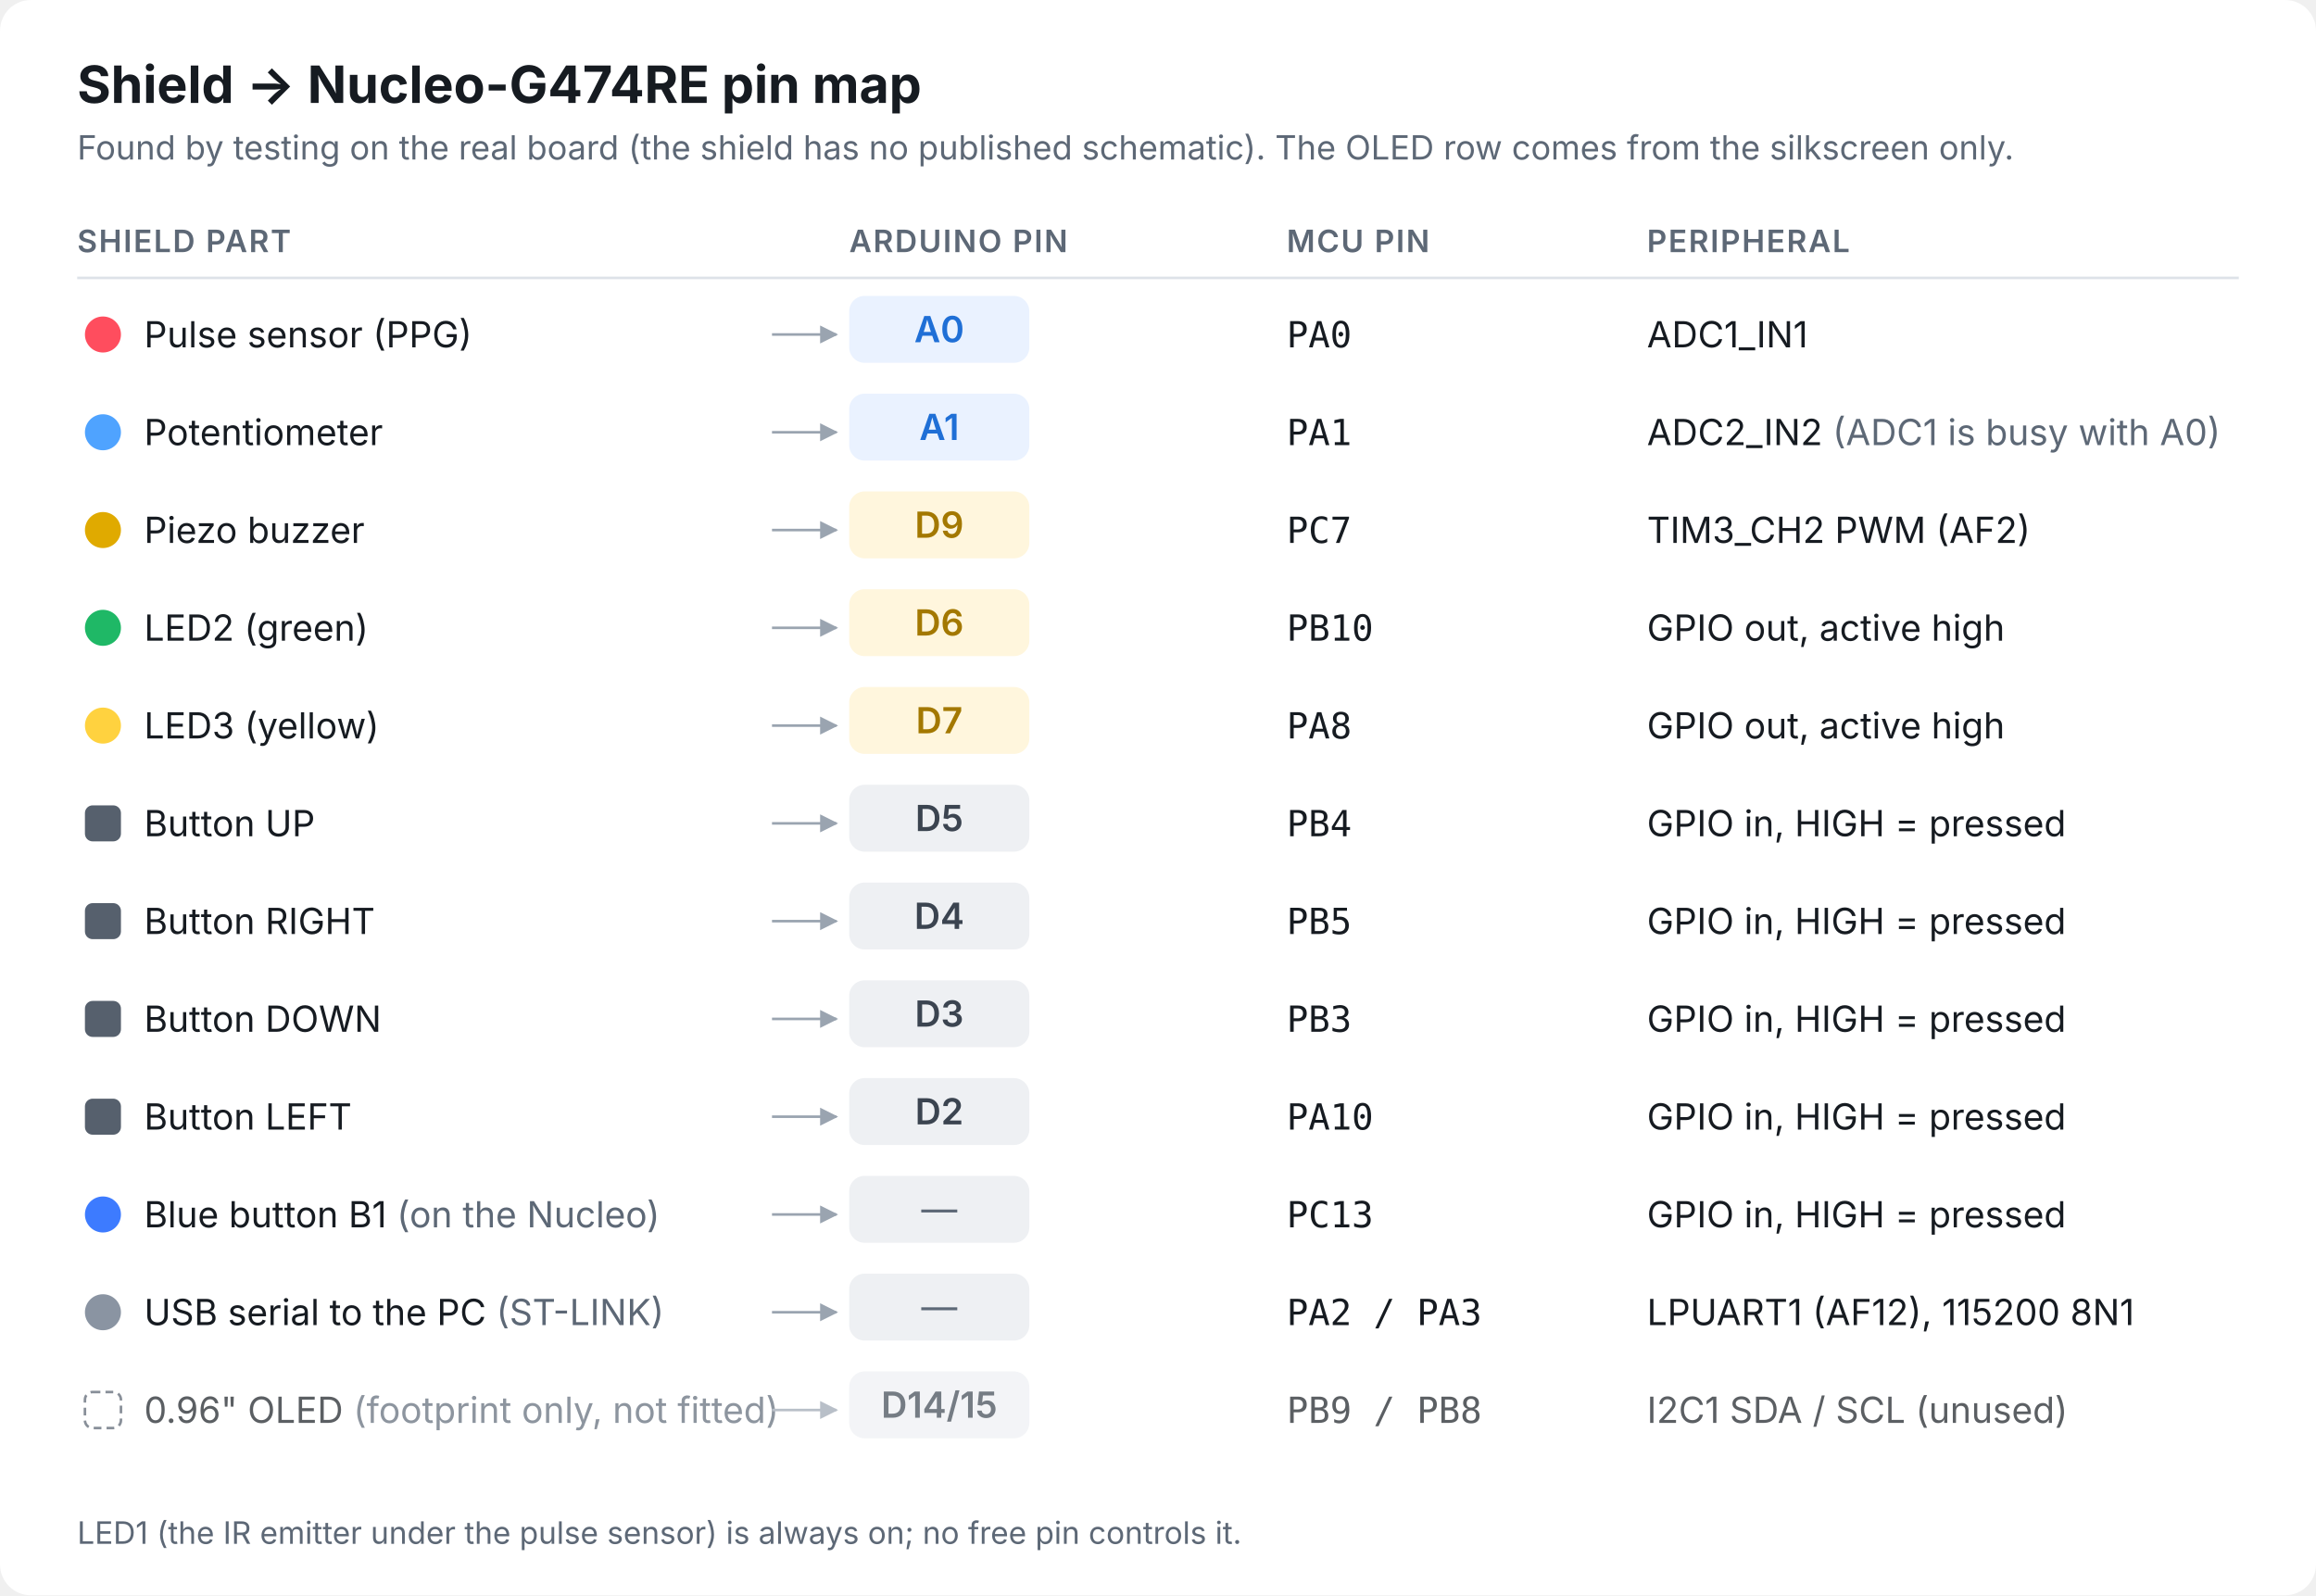
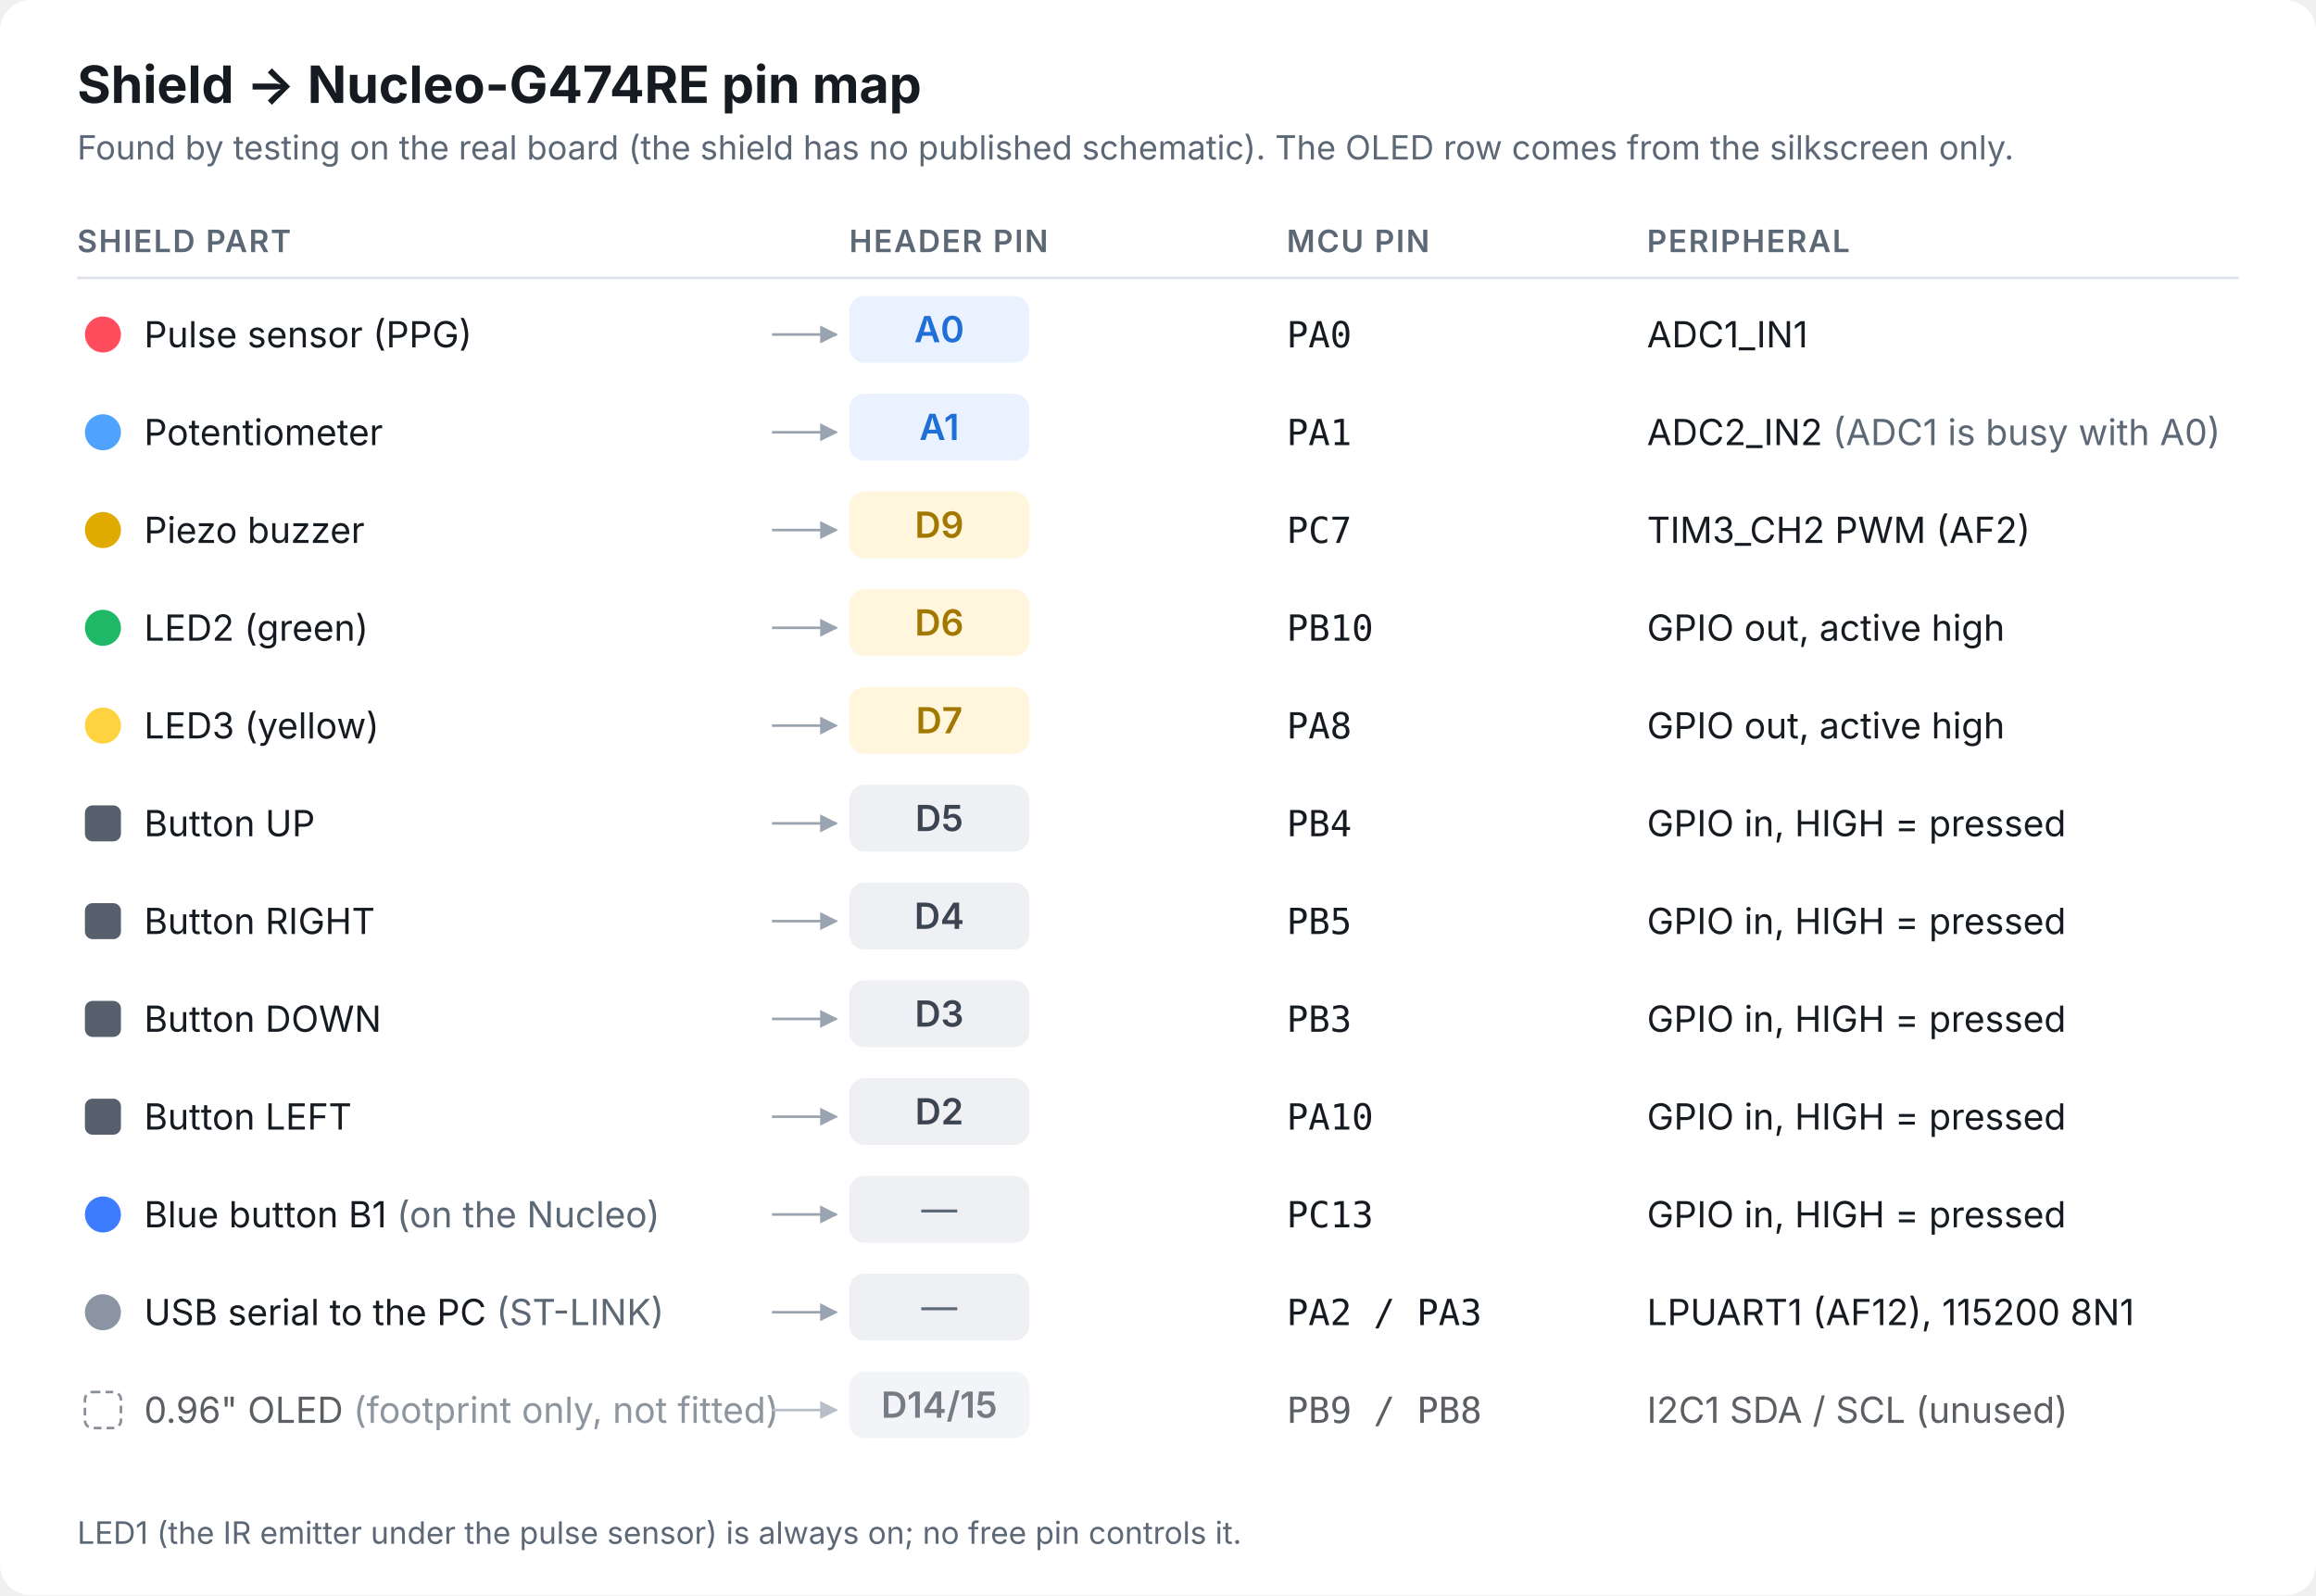
<svg xmlns="http://www.w3.org/2000/svg" viewBox="0 0 900 620" font-family="system-ui, -apple-system, Segoe UI, sans-serif" font-size="14">
  <rect width="900" height="620" rx="12" fill="#ffffff" />
  <text x="30" y="40" font-size="20" font-weight="700" fill="#161b21">Shield → Nucleo-G474RE pin map</text>
  <text x="30" y="62" font-size="13" fill="#5d6876">Found by testing on the real board (the shield has no published schematic). The OLED row comes from the silkscreen only.</text>
  <g font-size="12" font-weight="600" fill="#5d6876" letter-spacing=".05em">
    <text x="30" y="98">SHIELD PART</text>
-     <text x="330" y="98">ARDUINO PIN</text>
+     <text x="330" y="98">HEADER PIN</text>
    <text x="500" y="98">MCU PIN</text>
    <text x="640" y="98">PERIPHERAL</text>
  </g>
  <line x1="30" y1="108" x2="870" y2="108" stroke="#dde2e8" />
  <defs>
    <marker id="a" viewBox="0 0 10 10" refX="9" refY="5" markerWidth="7" markerHeight="7" orient="auto">
      <path d="M0 0L10 5L0 10z" fill="#9aa4b0" />
    </marker>
  </defs>
  <g id="rows">
    <g transform="translate(0,135)">
      <circle cx="40" cy="-5" r="7" fill="#ff4d5e" />
      <text x="56" y="0" fill="#161b21">Pulse sensor (PPG)</text>
      <line x1="300" y1="-5" x2="325" y2="-5" stroke="#9aa4b0" marker-end="url(#a)" />
      <rect x="330" y="-20" width="70" height="26" rx="6" fill="#eaf2ff" />
      <text x="365" y="-2" text-anchor="middle" font-weight="600" fill="#1f6fd6">A0</text>
      <text x="500" y="0" font-family="ui-monospace, Consolas, monospace" fill="#161b21">PA0</text>
      <text x="640" y="0" fill="#161b21">ADC1_IN1</text>
    </g>
    <g transform="translate(0,173)">
      <circle cx="40" cy="-5" r="7" fill="#4fa3ff" />
      <text x="56" y="0" fill="#161b21">Potentiometer</text>
      <line x1="300" y1="-5" x2="325" y2="-5" stroke="#9aa4b0" marker-end="url(#a)" />
      <rect x="330" y="-20" width="70" height="26" rx="6" fill="#eaf2ff" />
      <text x="365" y="-2" text-anchor="middle" font-weight="600" fill="#1f6fd6">A1</text>
      <text x="500" y="0" font-family="ui-monospace, Consolas, monospace" fill="#161b21">PA1</text>
      <text x="640" y="0" fill="#161b21">ADC2_IN2 <tspan fill="#5d6876">(ADC1 is busy with A0)</tspan>
      </text>
    </g>
    <g transform="translate(0,211)">
      <circle cx="40" cy="-5" r="7" fill="#e0aa00" />
      <text x="56" y="0" fill="#161b21">Piezo buzzer</text>
      <line x1="300" y1="-5" x2="325" y2="-5" stroke="#9aa4b0" marker-end="url(#a)" />
      <rect x="330" y="-20" width="70" height="26" rx="6" fill="#fff6dd" />
      <text x="365" y="-2" text-anchor="middle" font-weight="600" fill="#a37800">D9</text>
      <text x="500" y="0" font-family="ui-monospace, Consolas, monospace" fill="#161b21">PC7</text>
      <text x="640" y="0" fill="#161b21">TIM3_CH2 PWM (AF2)</text>
    </g>
    <g transform="translate(0,249)">
      <circle cx="40" cy="-5" r="7" fill="#1fb866" />
      <text x="56" y="0" fill="#161b21">LED2 (green)</text>
      <line x1="300" y1="-5" x2="325" y2="-5" stroke="#9aa4b0" marker-end="url(#a)" />
      <rect x="330" y="-20" width="70" height="26" rx="6" fill="#fff6dd" />
      <text x="365" y="-2" text-anchor="middle" font-weight="600" fill="#a37800">D6</text>
      <text x="500" y="0" font-family="ui-monospace, Consolas, monospace" fill="#161b21">PB10</text>
      <text x="640" y="0" fill="#161b21">GPIO out, active high</text>
    </g>
    <g transform="translate(0,287)">
      <circle cx="40" cy="-5" r="7" fill="#ffd23f" />
      <text x="56" y="0" fill="#161b21">LED3 (yellow)</text>
      <line x1="300" y1="-5" x2="325" y2="-5" stroke="#9aa4b0" marker-end="url(#a)" />
      <rect x="330" y="-20" width="70" height="26" rx="6" fill="#fff6dd" />
      <text x="365" y="-2" text-anchor="middle" font-weight="600" fill="#a37800">D7</text>
      <text x="500" y="0" font-family="ui-monospace, Consolas, monospace" fill="#161b21">PA8</text>
      <text x="640" y="0" fill="#161b21">GPIO out, active high</text>
    </g>
    <g transform="translate(0,325)">
      <rect x="33" y="-12" width="14" height="14" rx="3" fill="#56606d" />
      <text x="56" y="0" fill="#161b21">Button UP</text>
      <line x1="300" y1="-5" x2="325" y2="-5" stroke="#9aa4b0" marker-end="url(#a)" />
      <rect x="330" y="-20" width="70" height="26" rx="6" fill="#eef0f3" />
      <text x="365" y="-2" text-anchor="middle" font-weight="600" fill="#3b4450">D5</text>
      <text x="500" y="0" font-family="ui-monospace, Consolas, monospace" fill="#161b21">PB4</text>
      <text x="640" y="0" fill="#161b21">GPIO in, HIGH = pressed</text>
    </g>
    <g transform="translate(0,363)">
      <rect x="33" y="-12" width="14" height="14" rx="3" fill="#56606d" />
      <text x="56" y="0" fill="#161b21">Button RIGHT</text>
      <line x1="300" y1="-5" x2="325" y2="-5" stroke="#9aa4b0" marker-end="url(#a)" />
      <rect x="330" y="-20" width="70" height="26" rx="6" fill="#eef0f3" />
      <text x="365" y="-2" text-anchor="middle" font-weight="600" fill="#3b4450">D4</text>
      <text x="500" y="0" font-family="ui-monospace, Consolas, monospace" fill="#161b21">PB5</text>
      <text x="640" y="0" fill="#161b21">GPIO in, HIGH = pressed</text>
    </g>
    <g transform="translate(0,401)">
      <rect x="33" y="-12" width="14" height="14" rx="3" fill="#56606d" />
      <text x="56" y="0" fill="#161b21">Button DOWN</text>
      <line x1="300" y1="-5" x2="325" y2="-5" stroke="#9aa4b0" marker-end="url(#a)" />
      <rect x="330" y="-20" width="70" height="26" rx="6" fill="#eef0f3" />
      <text x="365" y="-2" text-anchor="middle" font-weight="600" fill="#3b4450">D3</text>
      <text x="500" y="0" font-family="ui-monospace, Consolas, monospace" fill="#161b21">PB3</text>
      <text x="640" y="0" fill="#161b21">GPIO in, HIGH = pressed</text>
    </g>
    <g transform="translate(0,439)">
      <rect x="33" y="-12" width="14" height="14" rx="3" fill="#56606d" />
      <text x="56" y="0" fill="#161b21">Button LEFT</text>
      <line x1="300" y1="-5" x2="325" y2="-5" stroke="#9aa4b0" marker-end="url(#a)" />
      <rect x="330" y="-20" width="70" height="26" rx="6" fill="#eef0f3" />
      <text x="365" y="-2" text-anchor="middle" font-weight="600" fill="#3b4450">D2</text>
      <text x="500" y="0" font-family="ui-monospace, Consolas, monospace" fill="#161b21">PA10</text>
      <text x="640" y="0" fill="#161b21">GPIO in, HIGH = pressed</text>
    </g>
    <g transform="translate(0,477)">
      <circle cx="40" cy="-5" r="7" fill="#3d7bff" />
      <text x="56" y="0" fill="#161b21">Blue button B1 <tspan fill="#5d6876">(on the Nucleo)</tspan>
      </text>
      <line x1="300" y1="-5" x2="325" y2="-5" stroke="#9aa4b0" marker-end="url(#a)" />
      <rect x="330" y="-20" width="70" height="26" rx="6" fill="#eef0f3" />
      <text x="365" y="-2" text-anchor="middle" fill="#5d6876">—</text>
      <text x="500" y="0" font-family="ui-monospace, Consolas, monospace" fill="#161b21">PC13</text>
      <text x="640" y="0" fill="#161b21">GPIO in, HIGH = pressed</text>
    </g>
    <g transform="translate(0,515)">
      <circle cx="40" cy="-5" r="7" fill="#8a94a2" />
      <text x="56" y="0" fill="#161b21">USB serial to the PC <tspan fill="#5d6876">(ST-LINK)</tspan>
      </text>
      <line x1="300" y1="-5" x2="325" y2="-5" stroke="#9aa4b0" marker-end="url(#a)" />
      <rect x="330" y="-20" width="70" height="26" rx="6" fill="#eef0f3" />
      <text x="365" y="-2" text-anchor="middle" fill="#5d6876">—</text>
      <text x="500" y="0" font-family="ui-monospace, Consolas, monospace" fill="#161b21">PA2 / PA3</text>
      <text x="640" y="0" fill="#161b21">LPUART1 (AF12), 115200 8N1</text>
    </g>
    <g transform="translate(0,553)" opacity=".7">
      <rect x="33" y="-12" width="14" height="14" rx="3" fill="none" stroke="#56606d" stroke-dasharray="3 2" />
      <text x="56" y="0" fill="#161b21">0.96" OLED <tspan fill="#5d6876">(footprint only, not fitted)</tspan>
      </text>
      <line x1="300" y1="-5" x2="325" y2="-5" stroke="#9aa4b0" marker-end="url(#a)" />
      <rect x="330" y="-20" width="70" height="26" rx="6" fill="#eef0f3" />
      <text x="365" y="-2" text-anchor="middle" font-weight="600" fill="#3b4450">D14/15</text>
      <text x="500" y="0" font-family="ui-monospace, Consolas, monospace" fill="#161b21">PB9 / PB8</text>
      <text x="640" y="0" fill="#161b21">I2C1 SDA / SCL (unused)</text>
    </g>
  </g>
  <text x="30" y="600" font-size="12" fill="#5d6876">LED1 (the IR emitter under the pulse sensor) is always on; no free pin controls it.</text>
</svg>
